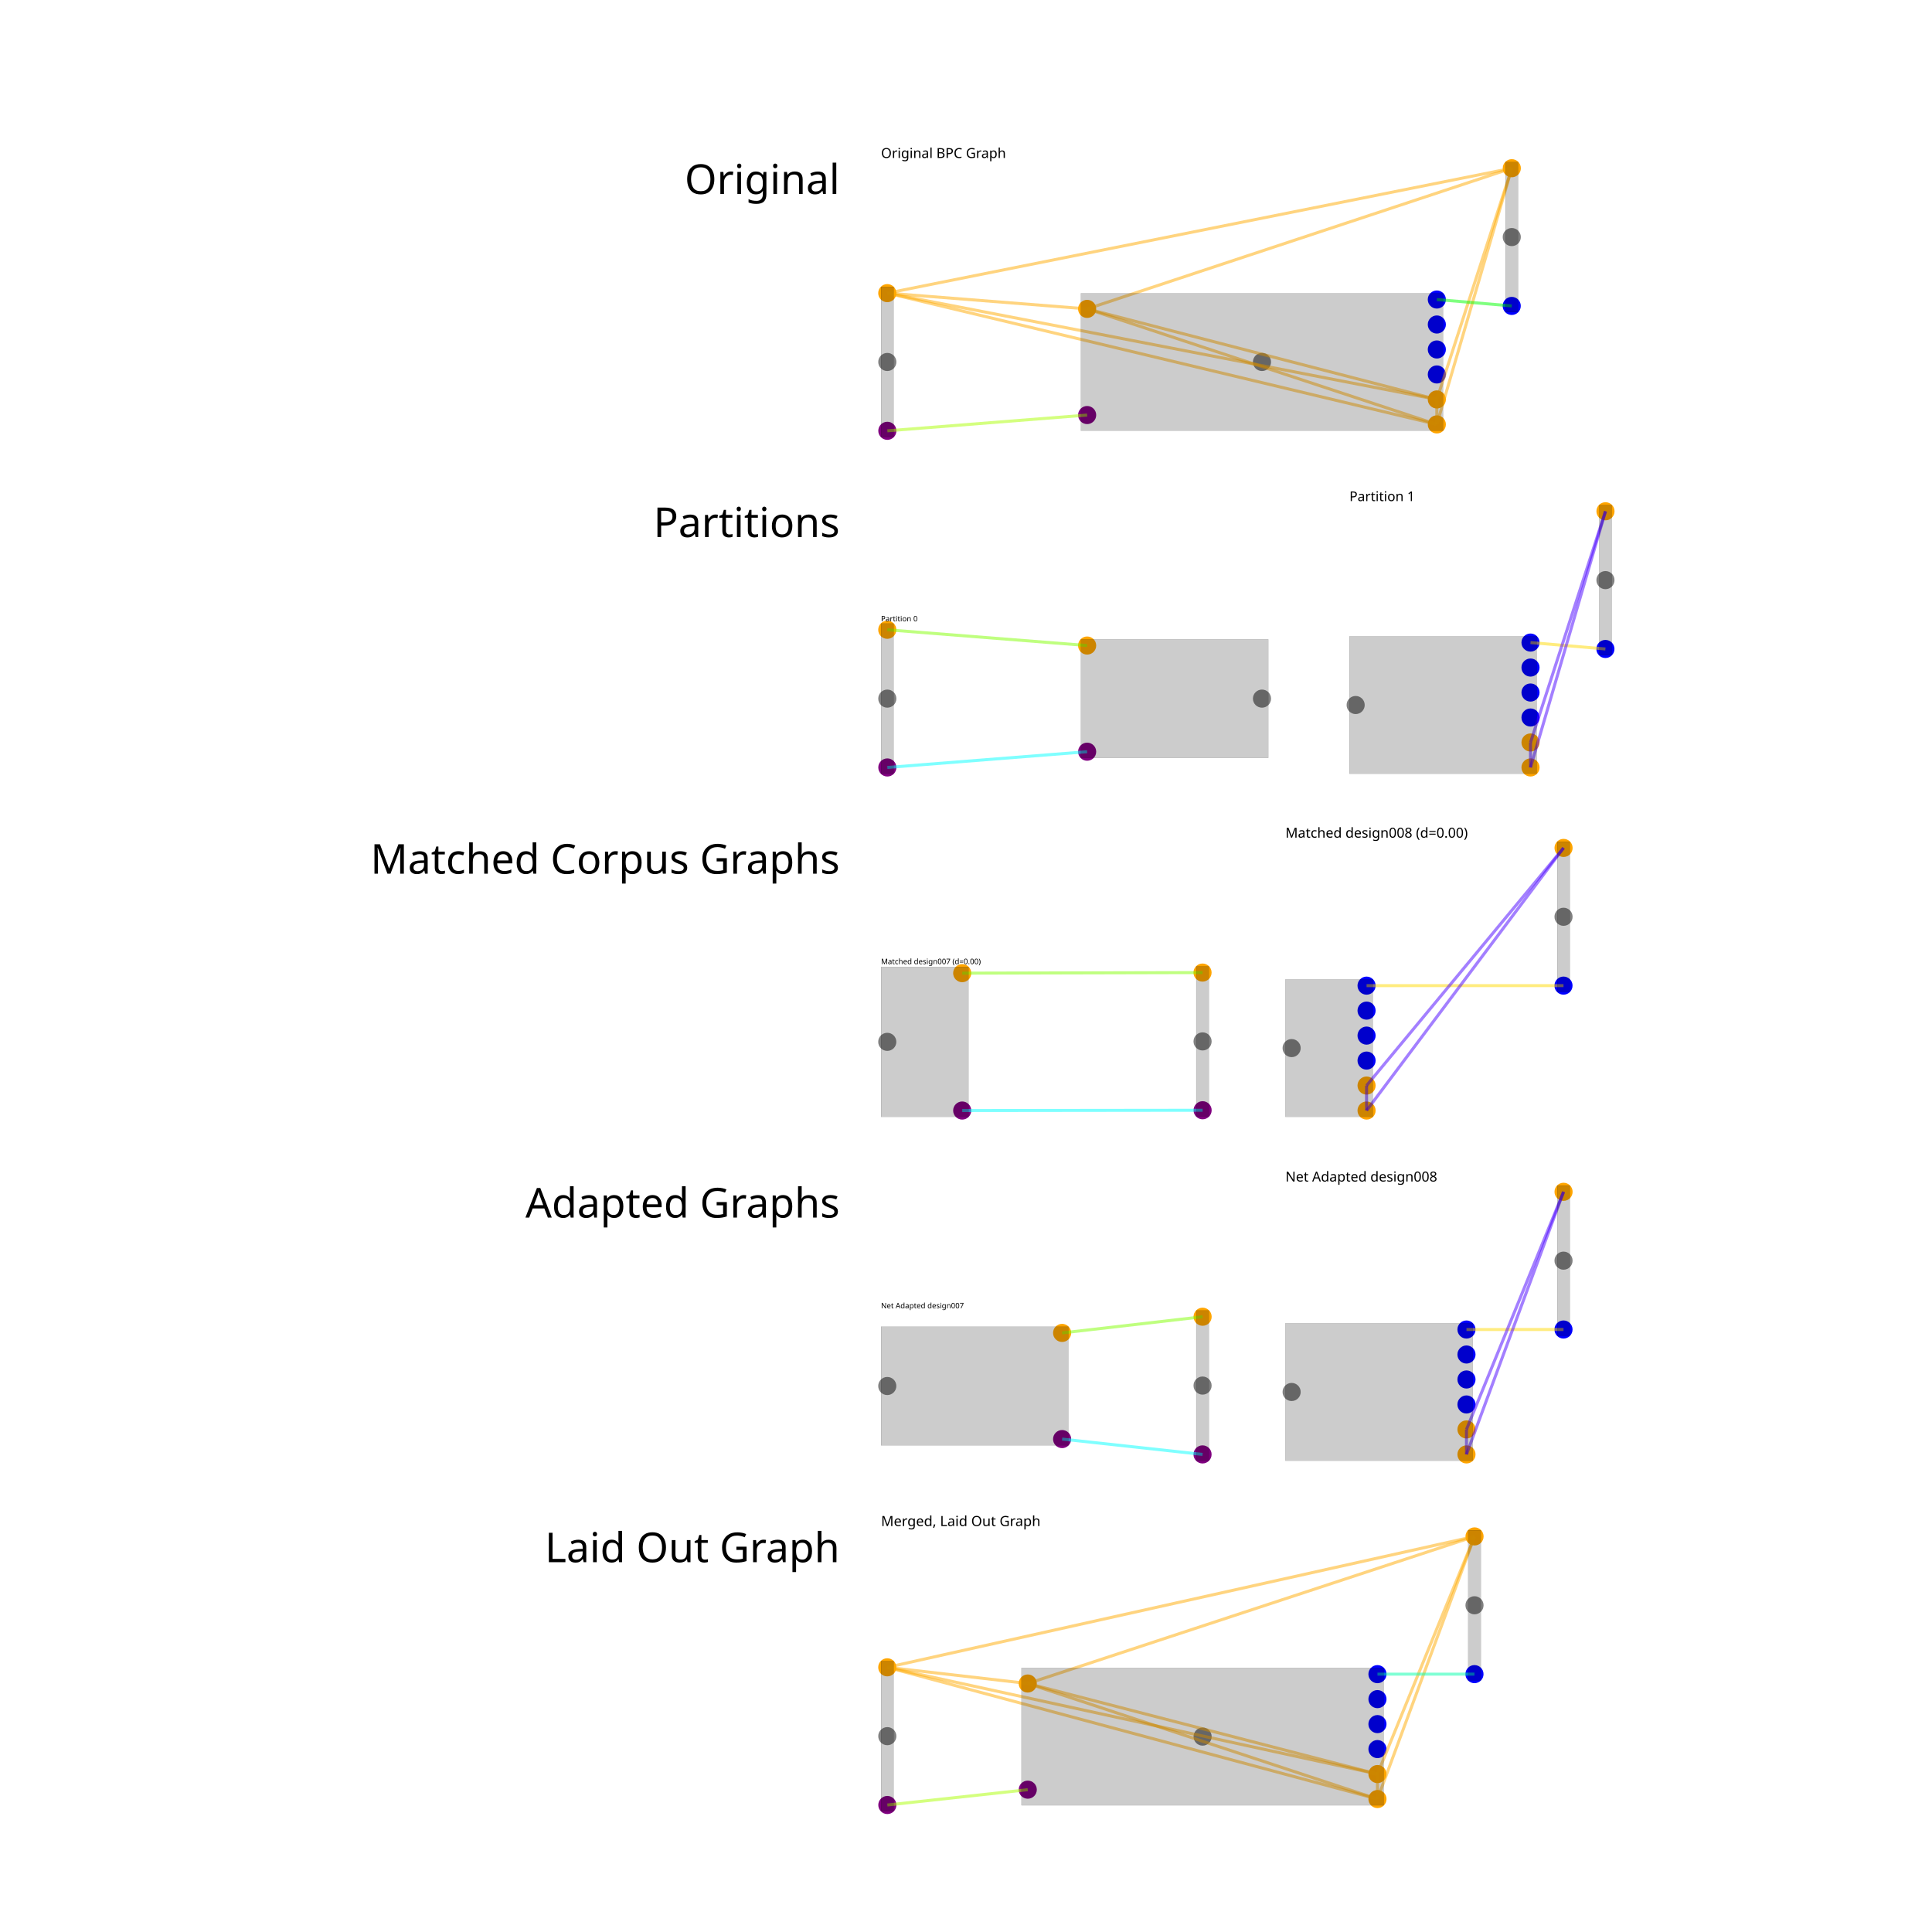
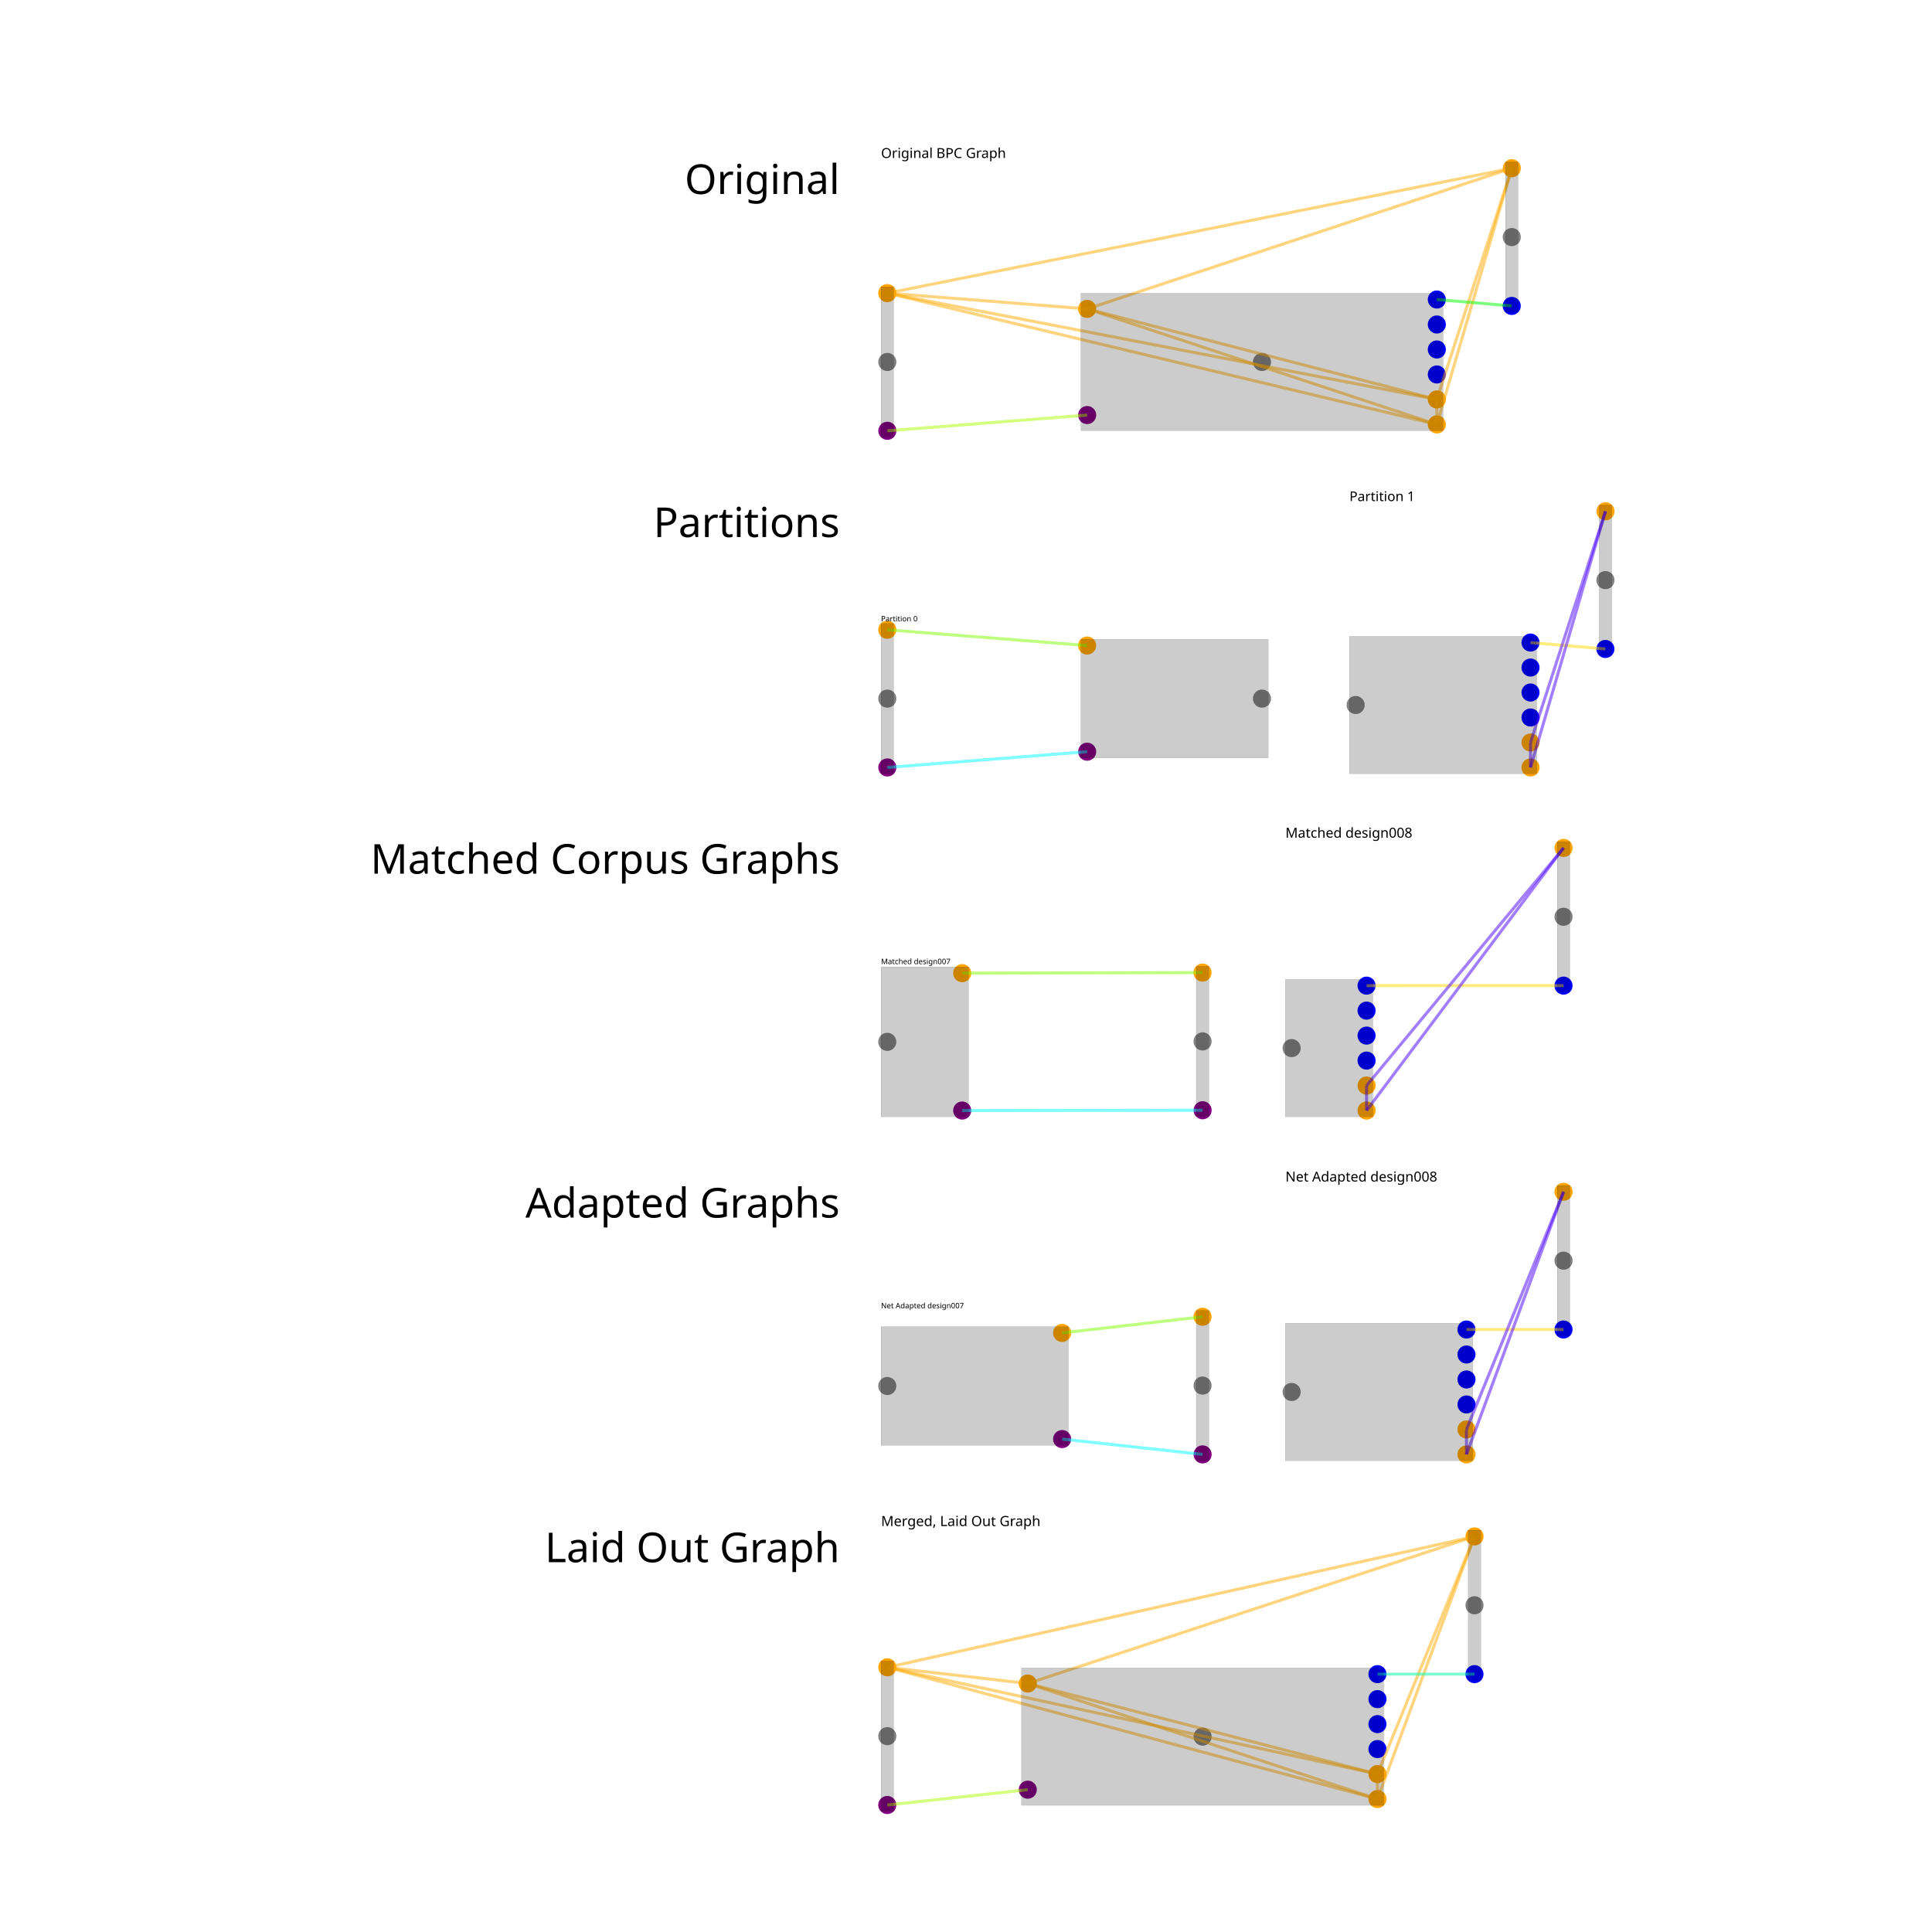
<svg xmlns="http://www.w3.org/2000/svg" width="640" height="640" viewBox="0 0 640 640">
  <rect width="100%" height="100%" fill="white" />
  <g>
    <circle data-type="point" data-label="schematic_component_0_center component_center center_schematic_component_0" data-x="0" data-y="0" cx="418.048" cy="119.907" r="3" fill="gray" />
  </g>
  <g>
    <circle data-type="point" data-label="schematic_port_0 vcc unnamedsubcircuit37_connectivity_net0" data-x="-1.4" data-y="0.425" cx="360.127" cy="102.324" r="3" fill="orange" />
  </g>
  <g>
    <circle data-type="point" data-label="schematic_port_1 gnd unnamedsubcircuit37_connectivity_net1" data-x="-1.4" data-y="-0.425" cx="360.127" cy="137.49" r="3" fill="purple" />
  </g>
  <g>
    <circle data-type="point" data-label="schematic_port_2 normal unnamedsubcircuit37_connectivity_net5" data-x="1.4" data-y="0.5" cx="475.969" cy="99.221" r="3" fill="blue" />
  </g>
  <g>
    <circle data-type="point" data-label="schematic_port_3 normal unnamedsubcircuit37_connectivity_net4" data-x="1.4" data-y="0.3" cx="475.969" cy="107.496" r="3" fill="blue" />
  </g>
  <g>
    <circle data-type="point" data-label="schematic_port_4 normal unnamedsubcircuit37_connectivity_net3" data-x="1.4" data-y="0.1" cx="475.969" cy="115.77" r="3" fill="blue" />
  </g>
  <g>
    <circle data-type="point" data-label="schematic_port_5 normal unnamedsubcircuit37_connectivity_net2" data-x="1.4" data-y="-0.1" cx="475.969" cy="124.045" r="3" fill="blue" />
  </g>
  <g>
    <circle data-type="point" data-label="schematic_port_6 vcc unnamedsubcircuit37_connectivity_net0" data-x="1.4" data-y="-0.3" cx="475.969" cy="132.319" r="3" fill="orange" />
  </g>
  <g>
    <circle data-type="point" data-label="schematic_port_7 vcc unnamedsubcircuit37_connectivity_net0" data-x="1.4" data-y="-0.5" cx="475.969" cy="140.593" r="3" fill="orange" />
  </g>
  <g>
    <circle data-type="point" data-label="schematic_component_1_center component_center center_schematic_component_1" data-x="-3" data-y="0" cx="293.932" cy="119.907" r="3" fill="gray" />
  </g>
  <g>
    <circle data-type="point" data-label="schematic_port_8 gnd unnamedsubcircuit37_connectivity_net1" data-x="-2.999727" data-y="-0.551209" cx="293.943" cy="142.712" r="3" fill="purple" />
  </g>
  <g>
    <circle data-type="point" data-label="schematic_port_9 vcc unnamedsubcircuit37_connectivity_net0" data-x="-3.000273" data-y="0.551209" cx="293.92" cy="97.103" r="3" fill="orange" />
  </g>
  <g>
    <circle data-type="point" data-label="schematic_component_2_center component_center center_schematic_component_2" data-x="2" data-y="1" cx="500.792" cy="78.535" r="3" fill="gray" />
  </g>
  <g>
    <circle data-type="point" data-label="schematic_port_10 normal unnamedsubcircuit37_connectivity_net5" data-x="1.999727" data-y="0.448709" cx="500.781" cy="101.343" r="3" fill="blue" />
  </g>
  <g>
    <circle data-type="point" data-label="schematic_port_11 vcc unnamedsubcircuit37_connectivity_net0" data-x="2.000273" data-y="1.551291" cx="500.804" cy="55.727" r="3" fill="orange" />
  </g>
  <g>
    <circle data-type="point" data-label="schematic_component_0_center component_center center_schematic_component_0" data-x="0" data-y="-2.6955145375000003" cx="418.048" cy="231.427" r="3" fill="gray" />
  </g>
  <g>
    <circle data-type="point" data-label="schematic_port_0 vcc unnamedsubcircuit37_connectivity_net0" data-x="-1.4" data-y="-2.2705145375000004" cx="360.127" cy="213.843" r="3" fill="orange" />
  </g>
  <g>
    <circle data-type="point" data-label="schematic_port_1 gnd unnamedsubcircuit37_connectivity_net1" data-x="-1.4" data-y="-3.1205145375" cx="360.127" cy="249.01" r="3" fill="purple" />
  </g>
  <g>
    <circle data-type="point" data-label="schematic_component_1_center component_center center_schematic_component_1" data-x="-3" data-y="-2.6955145375000003" cx="293.932" cy="231.427" r="3" fill="gray" />
  </g>
  <g>
    <circle data-type="point" data-label="schematic_port_8 gnd unnamedsubcircuit37_connectivity_net1" data-x="-2.999727" data-y="-3.2467235375000003" cx="293.943" cy="254.231" r="3" fill="purple" />
  </g>
  <g>
    <circle data-type="point" data-label="schematic_port_9 vcc unnamedsubcircuit37_connectivity_net0" data-x="-3.000273" data-y="-2.1443055375" cx="293.92" cy="208.622" r="3" fill="orange" />
  </g>
  <g>
    <circle data-type="point" data-label="schematic_component_0_center component_center center_schematic_component_0" data-x="0.7500683249999999" data-y="-2.7467238375000003" cx="449.08" cy="233.545" r="3" fill="gray" />
  </g>
  <g>
    <circle data-type="point" data-label="schematic_port_2 normal unnamedsubcircuit37_connectivity_net5" data-x="2.150068325" data-y="-2.2467238375000003" cx="507.001" cy="212.859" r="3" fill="blue" />
  </g>
  <g>
    <circle data-type="point" data-label="schematic_port_3 normal unnamedsubcircuit37_connectivity_net4" data-x="2.150068325" data-y="-2.4467238375000004" cx="507.001" cy="221.134" r="3" fill="blue" />
  </g>
  <g>
    <circle data-type="point" data-label="schematic_port_4 normal unnamedsubcircuit37_connectivity_net3" data-x="2.150068325" data-y="-2.6467238375000006" cx="507.001" cy="229.408" r="3" fill="blue" />
  </g>
  <g>
    <circle data-type="point" data-label="schematic_port_5 normal unnamedsubcircuit37_connectivity_net2" data-x="2.150068325" data-y="-2.8467238375000004" cx="507.001" cy="237.682" r="3" fill="blue" />
  </g>
  <g>
    <circle data-type="point" data-label="schematic_port_6 vcc unnamedsubcircuit37_connectivity_net0" data-x="2.150068325" data-y="-3.0467238375000005" cx="507.001" cy="245.957" r="3" fill="orange" />
  </g>
  <g>
    <circle data-type="point" data-label="schematic_port_7 vcc unnamedsubcircuit37_connectivity_net0" data-x="2.150068325" data-y="-3.2467238375000003" cx="507.001" cy="254.231" r="3" fill="orange" />
  </g>
  <g>
    <circle data-type="point" data-label="schematic_component_2_center component_center center_schematic_component_2" data-x="2.750068325" data-y="-1.7467238375000005" cx="531.824" cy="192.173" r="3" fill="gray" />
  </g>
  <g>
    <circle data-type="point" data-label="schematic_port_10 normal unnamedsubcircuit37_connectivity_net5" data-x="2.749795325" data-y="-2.2980148375000002" cx="531.813" cy="214.981" r="3" fill="blue" />
  </g>
  <g>
    <circle data-type="point" data-label="schematic_port_11 vcc unnamedsubcircuit37_connectivity_net0" data-x="2.750341325" data-y="-1.1954328375000005" cx="531.836" cy="169.365" r="3" fill="orange" />
  </g>
  <g>
    <circle data-type="point" data-label="schematic_component_0_center component_center center_schematic_component_0" data-x="-3.0002733499999996" data-y="-5.443701928674747" cx="293.92" cy="345.125" r="3" fill="gray" />
  </g>
  <g>
    <circle data-type="point" data-label="schematic_port_0 vcc unnamedsubcircuit250_connectivity_net1" data-x="-2.4002733499999995" data-y="-4.893701928674747" cx="318.744" cy="322.37" r="3" fill="orange" />
  </g>
  <g>
    <circle data-type="point" data-label="schematic_port_1 gnd unnamedsubcircuit250_connectivity_net0" data-x="-2.4002733499999995" data-y="-5.993701928674747" cx="318.744" cy="367.88" r="3" fill="purple" />
  </g>
  <g>
    <circle data-type="point" data-label="schematic_component_1_center component_center center_schematic_component_1" data-x="-0.47566634999999957" data-y="-5.440258928674747" cx="398.369" cy="344.982" r="3" fill="gray" />
  </g>
  <g>
    <circle data-type="point" data-label="schematic_port_2 gnd unnamedsubcircuit250_connectivity_net0" data-x="-0.47539234999999946" data-y="-5.991467928674747" cx="398.38" cy="367.787" r="3" fill="purple" />
  </g>
  <g>
    <circle data-type="point" data-label="schematic_port_3 vcc unnamedsubcircuit250_connectivity_net1" data-x="-0.47593934999999954" data-y="-4.889048928674747" cx="398.358" cy="322.178" r="3" fill="orange" />
  </g>
  <g>
    <circle data-type="point" data-label="schematic_component_0_center component_center center_schematic_component_0" data-x="0.23738714890627044" data-y="-5.493701928674747" cx="427.869" cy="347.193" r="3" fill="gray" />
  </g>
  <g>
    <circle data-type="point" data-label="schematic_port_0 normal unnamedsubcircuit285_connectivity_net0" data-x="0.8373871489062705" data-y="-4.993701928674747" cx="452.693" cy="326.507" r="3" fill="blue" />
  </g>
  <g>
    <circle data-type="point" data-label="schematic_port_1 normal unnamedsubcircuit285_connectivity_net2" data-x="0.8373871489062705" data-y="-5.193701928674747" cx="452.693" cy="334.782" r="3" fill="blue" />
  </g>
  <g>
    <circle data-type="point" data-label="schematic_port_2 normal unnamedsubcircuit285_connectivity_net3" data-x="0.8373871489062705" data-y="-5.393701928674747" cx="452.693" cy="343.056" r="3" fill="blue" />
  </g>
  <g>
    <circle data-type="point" data-label="schematic_port_3 normal unnamedsubcircuit285_connectivity_net4" data-x="0.8373871489062705" data-y="-5.593701928674747" cx="452.693" cy="351.331" r="3" fill="blue" />
  </g>
  <g>
    <circle data-type="point" data-label="schematic_port_4 vcc unnamedsubcircuit285_connectivity_net1" data-x="0.8373871489062705" data-y="-5.793701928674746" cx="452.693" cy="359.605" r="3" fill="orange" />
  </g>
  <g>
    <circle data-type="point" data-label="schematic_port_5 vcc unnamedsubcircuit285_connectivity_net1" data-x="0.8373871489062705" data-y="-5.993701928674747" cx="452.693" cy="367.88" r="3" fill="orange" />
  </g>
  <g>
    <circle data-type="point" data-label="schematic_component_1_center component_center center_schematic_component_1" data-x="2.4144711489062702" data-y="-4.442266928674747" cx="517.94" cy="303.693" r="3" fill="gray" />
  </g>
  <g>
    <circle data-type="point" data-label="schematic_port_6 normal unnamedsubcircuit285_connectivity_net0" data-x="2.4141981489062703" data-y="-4.993556928674747" cx="517.929" cy="326.501" r="3" fill="blue" />
  </g>
  <g>
    <circle data-type="point" data-label="schematic_port_7 vcc unnamedsubcircuit285_connectivity_net1" data-x="2.4147451489062703" data-y="-3.890975928674747" cx="517.951" cy="280.885" r="3" fill="orange" />
  </g>
  <g>
    <circle data-type="point" data-label="schematic_component_0_center component_center center_schematic_component_0" data-x="-3.0002733499999996" data-y="-8.19934342740369" cx="293.92" cy="459.132" r="3" fill="gray" />
  </g>
  <g>
    <circle data-type="point" data-label="schematic_port_0 vcc unnamedsubcircuit37_connectivity_net0" data-x="-1.6002733499999997" data-y="-7.77434342740369" cx="351.841" cy="441.548" r="3" fill="orange" />
  </g>
  <g>
    <circle data-type="point" data-label="schematic_port_1 gnd unnamedsubcircuit37_connectivity_net1" data-x="-1.6002733499999997" data-y="-8.62434342740369" cx="351.841" cy="476.715" r="3" fill="purple" />
  </g>
  <g>
    <circle data-type="point" data-label="schematic_component_1_center component_center center_schematic_component_1" data-x="-0.47566634999999957" data-y="-8.19590042740369" cx="398.369" cy="458.989" r="3" fill="gray" />
  </g>
  <g>
-     <circle data-type="point" data-label="schematic_port_8 gnd unnamedsubcircuit37_connectivity_net1" data-x="-0.47593934999999954" data-y="-8.74710942740369" cx="398.358" cy="481.794" r="3" fill="purple" />
-   </g>
-   <g>
-     <circle data-type="point" data-label="schematic_port_9 vcc unnamedsubcircuit37_connectivity_net0" data-x="-0.47539234999999946" data-y="-7.64469042740369" cx="398.38" cy="436.184" r="3" fill="orange" />
-   </g>
-   <g>
-     <circle data-type="point" data-label="schematic_component_0_center component_center center_schematic_component_0" data-x="0.23738714890627133" data-y="-8.247109432757798" cx="427.869" cy="461.108" r="3" fill="gray" />
-   </g>
-   <g>
-     <circle data-type="point" data-label="schematic_port_2 normal unnamedsubcircuit37_connectivity_net5" data-x="1.6373871489062717" data-y="-7.747109432757798" cx="485.79" cy="440.422" r="3" fill="blue" />
-   </g>
-   <g>
-     <circle data-type="point" data-label="schematic_port_3 normal unnamedsubcircuit37_connectivity_net4" data-x="1.6373871489062717" data-y="-7.947109432757798" cx="485.79" cy="448.696" r="3" fill="blue" />
-   </g>
-   <g>
-     <circle data-type="point" data-label="schematic_port_4 normal unnamedsubcircuit37_connectivity_net3" data-x="1.6373871489062717" data-y="-8.147109432757798" cx="485.79" cy="456.971" r="3" fill="blue" />
-   </g>
-   <g>
-     <circle data-type="point" data-label="schematic_port_5 normal unnamedsubcircuit37_connectivity_net2" data-x="1.6373871489062717" data-y="-8.347109432757797" cx="485.79" cy="465.245" r="3" fill="blue" />
-   </g>
-   <g>
-     <circle data-type="point" data-label="schematic_port_6 vcc unnamedsubcircuit37_connectivity_net0" data-x="1.6373871489062717" data-y="-8.547109432757798" cx="485.79" cy="473.519" r="3" fill="orange" />
-   </g>
-   <g>
-     <circle data-type="point" data-label="schematic_port_7 vcc unnamedsubcircuit37_connectivity_net0" data-x="1.6373871489062717" data-y="-8.747109432757798" cx="485.79" cy="481.794" r="3" fill="orange" />
-   </g>
-   <g>
-     <circle data-type="point" data-label="schematic_component_2_center component_center center_schematic_component_2" data-x="2.414471148906271" data-y="-7.195674432757798" cx="517.94" cy="417.608" r="3" fill="gray" />
-   </g>
-   <g>
-     <circle data-type="point" data-label="schematic_port_10 normal unnamedsubcircuit37_connectivity_net5" data-x="2.414198148906271" data-y="-7.746964432757798" cx="517.929" cy="440.416" r="3" fill="blue" />
-   </g>
-   <g>
-     <circle data-type="point" data-label="schematic_port_11 vcc unnamedsubcircuit37_connectivity_net0" data-x="2.4147451489062712" data-y="-6.644383432757797" cx="517.951" cy="394.8" r="3" fill="orange" />
-   </g>
-   <g>
-     <circle data-type="point" data-label="schematic_component_0_center component_center center_schematic_component_0" data-x="-0.4753926506919566" data-y="-11.006487687510113" cx="398.38" cy="575.269" r="3" fill="gray" />
-   </g>
-   <g>
-     <circle data-type="point" data-label="schematic_port_0 vcc unnamedsubcircuit37_connectivity_net0" data-x="-1.8753926506919565" data-y="-10.581487687510112" cx="340.459" cy="557.686" r="3" fill="orange" />
-   </g>
-   <g>
-     <circle data-type="point" data-label="schematic_port_1 gnd unnamedsubcircuit37_connectivity_net1" data-x="-1.8753926506919565" data-y="-11.431487687510113" cx="340.459" cy="592.852" r="3" fill="purple" />
-   </g>
-   <g>
-     <circle data-type="point" data-label="schematic_port_2 normal unnamedsubcircuit37_connectivity_net5" data-x="0.9246073493080433" data-y="-10.506487687510113" cx="456.301" cy="554.583" r="3" fill="blue" />
-   </g>
-   <g>
-     <circle data-type="point" data-label="schematic_port_3 normal unnamedsubcircuit37_connectivity_net4" data-x="0.9246073493080433" data-y="-10.706487687510112" cx="456.301" cy="562.858" r="3" fill="blue" />
-   </g>
-   <g>
-     <circle data-type="point" data-label="schematic_port_4 normal unnamedsubcircuit37_connectivity_net3" data-x="0.9246073493080433" data-y="-10.906487687510113" cx="456.301" cy="571.132" r="3" fill="blue" />
-   </g>
-   <g>
-     <circle data-type="point" data-label="schematic_port_5 normal unnamedsubcircuit37_connectivity_net2" data-x="0.9246073493080433" data-y="-11.106487687510112" cx="456.301" cy="579.406" r="3" fill="blue" />
-   </g>
-   <g>
-     <circle data-type="point" data-label="schematic_port_6 vcc unnamedsubcircuit37_connectivity_net0" data-x="0.9246073493080433" data-y="-11.306487687510113" cx="456.301" cy="587.681" r="3" fill="orange" />
-   </g>
-   <g>
-     <circle data-type="point" data-label="schematic_port_7 vcc unnamedsubcircuit37_connectivity_net0" data-x="0.9246073493080433" data-y="-11.506487687510113" cx="456.301" cy="595.955" r="3" fill="orange" />
-   </g>
-   <g>
-     <circle data-type="point" data-label="schematic_component_1_center component_center center_schematic_component_1" data-x="-2.9999996506919566" data-y="-11.003044687510112" cx="293.932" cy="575.127" r="3" fill="gray" />
-   </g>
-   <g>
-     <circle data-type="point" data-label="schematic_port_8 gnd unnamedsubcircuit37_connectivity_net1" data-x="-2.9997266506919567" data-y="-11.554253687510112" cx="293.943" cy="597.931" r="3" fill="purple" />
-   </g>
-   <g>
-     <circle data-type="point" data-label="schematic_port_9 vcc unnamedsubcircuit37_connectivity_net0" data-x="-3.0002736506919567" data-y="-10.451834687510113" cx="293.92" cy="552.322" r="3" fill="orange" />
-   </g>
-   <g>
-     <circle data-type="point" data-label="schematic_component_2_center component_center center_schematic_component_2" data-x="1.7016913493080432" data-y="-9.955052687510113" cx="488.451" cy="531.769" r="3" fill="gray" />
-   </g>
-   <g>
-     <circle data-type="point" data-label="schematic_port_10 normal unnamedsubcircuit37_connectivity_net5" data-x="1.7014183493080433" data-y="-10.506342687510113" cx="488.439" cy="554.577" r="3" fill="blue" />
-   </g>
-   <g>
-     <circle data-type="point" data-label="schematic_port_11 vcc unnamedsubcircuit37_connectivity_net0" data-x="1.7019653493080433" data-y="-9.403761687510112" cx="488.462" cy="508.961" r="3" fill="orange" />
+     <circle data-type="point" data-label="schematic_port_8 gnd unnamedsubcircuit37_connectivity_net1" data-x="-0.47539234999999946" data-y="-8.74710942740369" cx="398.38" cy="481.794" r="3" fill="purple" />
+   </g>
+   <g>
+     <circle data-type="point" data-label="schematic_port_9 vcc unnamedsubcircuit37_connectivity_net0" data-x="-0.47593934999999954" data-y="-7.64469042740369" cx="398.358" cy="436.184" r="3" fill="orange" />
+   </g>
+   <g>
+     <circle data-type="point" data-label="schematic_component_0_center component_center center_schematic_component_0" data-x="0.23738714890627044" data-y="-8.247109432757798" cx="427.869" cy="461.108" r="3" fill="gray" />
+   </g>
+   <g>
+     <circle data-type="point" data-label="schematic_port_2 normal unnamedsubcircuit37_connectivity_net5" data-x="1.63738714890627" data-y="-7.747109432757798" cx="485.79" cy="440.422" r="3" fill="blue" />
+   </g>
+   <g>
+     <circle data-type="point" data-label="schematic_port_3 normal unnamedsubcircuit37_connectivity_net4" data-x="1.63738714890627" data-y="-7.947109432757798" cx="485.79" cy="448.696" r="3" fill="blue" />
+   </g>
+   <g>
+     <circle data-type="point" data-label="schematic_port_4 normal unnamedsubcircuit37_connectivity_net3" data-x="1.63738714890627" data-y="-8.147109432757798" cx="485.79" cy="456.971" r="3" fill="blue" />
+   </g>
+   <g>
+     <circle data-type="point" data-label="schematic_port_5 normal unnamedsubcircuit37_connectivity_net2" data-x="1.63738714890627" data-y="-8.347109432757797" cx="485.79" cy="465.245" r="3" fill="blue" />
+   </g>
+   <g>
+     <circle data-type="point" data-label="schematic_port_6 vcc unnamedsubcircuit37_connectivity_net0" data-x="1.63738714890627" data-y="-8.547109432757798" cx="485.79" cy="473.519" r="3" fill="orange" />
+   </g>
+   <g>
+     <circle data-type="point" data-label="schematic_port_7 vcc unnamedsubcircuit37_connectivity_net0" data-x="1.63738714890627" data-y="-8.747109432757798" cx="485.79" cy="481.794" r="3" fill="orange" />
+   </g>
+   <g>
+     <circle data-type="point" data-label="schematic_component_2_center component_center center_schematic_component_2" data-x="2.4144711489062702" data-y="-7.195674432757798" cx="517.94" cy="417.608" r="3" fill="gray" />
+   </g>
+   <g>
+     <circle data-type="point" data-label="schematic_port_10 normal unnamedsubcircuit37_connectivity_net5" data-x="2.4141981489062703" data-y="-7.746964432757798" cx="517.929" cy="440.416" r="3" fill="blue" />
+   </g>
+   <g>
+     <circle data-type="point" data-label="schematic_port_11 vcc unnamedsubcircuit37_connectivity_net0" data-x="2.4147451489062703" data-y="-6.644383432757797" cx="517.951" cy="394.8" r="3" fill="orange" />
+   </g>
+   <g>
+     <circle data-type="point" data-label="schematic_component_0_center component_center center_schematic_component_0" data-x="-0.475392650691957" data-y="-11.006487687510113" cx="398.38" cy="575.269" r="3" fill="gray" />
+   </g>
+   <g>
+     <circle data-type="point" data-label="schematic_port_0 vcc unnamedsubcircuit37_connectivity_net0" data-x="-1.875392650691957" data-y="-10.581487687510112" cx="340.459" cy="557.686" r="3" fill="orange" />
+   </g>
+   <g>
+     <circle data-type="point" data-label="schematic_port_1 gnd unnamedsubcircuit37_connectivity_net1" data-x="-1.875392650691957" data-y="-11.431487687510113" cx="340.459" cy="592.852" r="3" fill="purple" />
+   </g>
+   <g>
+     <circle data-type="point" data-label="schematic_port_2 normal unnamedsubcircuit37_connectivity_net5" data-x="0.9246073493080429" data-y="-10.506487687510113" cx="456.301" cy="554.583" r="3" fill="blue" />
+   </g>
+   <g>
+     <circle data-type="point" data-label="schematic_port_3 normal unnamedsubcircuit37_connectivity_net4" data-x="0.9246073493080429" data-y="-10.706487687510112" cx="456.301" cy="562.858" r="3" fill="blue" />
+   </g>
+   <g>
+     <circle data-type="point" data-label="schematic_port_4 normal unnamedsubcircuit37_connectivity_net3" data-x="0.9246073493080429" data-y="-10.906487687510113" cx="456.301" cy="571.132" r="3" fill="blue" />
+   </g>
+   <g>
+     <circle data-type="point" data-label="schematic_port_5 normal unnamedsubcircuit37_connectivity_net2" data-x="0.9246073493080429" data-y="-11.106487687510112" cx="456.301" cy="579.406" r="3" fill="blue" />
+   </g>
+   <g>
+     <circle data-type="point" data-label="schematic_port_6 vcc unnamedsubcircuit37_connectivity_net0" data-x="0.9246073493080429" data-y="-11.306487687510113" cx="456.301" cy="587.681" r="3" fill="orange" />
+   </g>
+   <g>
+     <circle data-type="point" data-label="schematic_port_7 vcc unnamedsubcircuit37_connectivity_net0" data-x="0.9246073493080429" data-y="-11.506487687510113" cx="456.301" cy="595.955" r="3" fill="orange" />
+   </g>
+   <g>
+     <circle data-type="point" data-label="schematic_component_1_center component_center center_schematic_component_1" data-x="-2.999999650691957" data-y="-11.003044687510112" cx="293.932" cy="575.127" r="3" fill="gray" />
+   </g>
+   <g>
+     <circle data-type="point" data-label="schematic_port_8 gnd unnamedsubcircuit37_connectivity_net1" data-x="-3.000273650691957" data-y="-11.554253687510112" cx="293.92" cy="597.931" r="3" fill="purple" />
+   </g>
+   <g>
+     <circle data-type="point" data-label="schematic_port_9 vcc unnamedsubcircuit37_connectivity_net0" data-x="-2.999726650691957" data-y="-10.451834687510113" cx="293.943" cy="552.322" r="3" fill="orange" />
+   </g>
+   <g>
+     <circle data-type="point" data-label="schematic_component_2_center component_center center_schematic_component_2" data-x="1.7016913493080428" data-y="-9.955052687510113" cx="488.451" cy="531.769" r="3" fill="gray" />
+   </g>
+   <g>
+     <circle data-type="point" data-label="schematic_port_10 normal unnamedsubcircuit37_connectivity_net5" data-x="1.7014183493080428" data-y="-10.506342687510113" cx="488.439" cy="554.577" r="3" fill="blue" />
+   </g>
+   <g>
+     <circle data-type="point" data-label="schematic_port_11 vcc unnamedsubcircuit37_connectivity_net0" data-x="1.7019653493080429" data-y="-9.403761687510112" cx="488.462" cy="508.961" r="3" fill="orange" />
  </g>
  <g>
    <polyline data-points="-1.4,0.425 1.4,-0.3" data-type="line" data-label="" points="360.127,102.324 475.969,132.319" fill="none" stroke="hsl(40, 100%, 50%, 0.5)" stroke-width="1" />
  </g>
  <g>
    <polyline data-points="-1.4,0.425 1.4,-0.5" data-type="line" data-label="" points="360.127,102.324 475.969,140.593" fill="none" stroke="hsl(40, 100%, 50%, 0.5)" stroke-width="1" />
  </g>
  <g>
    <polyline data-points="-1.4,0.425 -3.000273,0.551209" data-type="line" data-label="" points="360.127,102.324 293.92,97.103" fill="none" stroke="hsl(40, 100%, 50%, 0.5)" stroke-width="1" />
  </g>
  <g>
    <polyline data-points="-1.4,0.425 2.000273,1.551291" data-type="line" data-label="" points="360.127,102.324 500.804,55.727" fill="none" stroke="hsl(40, 100%, 50%, 0.5)" stroke-width="1" />
  </g>
  <g>
    <polyline data-points="1.4,-0.3 1.4,-0.5" data-type="line" data-label="" points="475.969,132.319 475.969,140.593" fill="none" stroke="hsl(40, 100%, 50%, 0.5)" stroke-width="1" />
  </g>
  <g>
    <polyline data-points="1.4,-0.3 -3.000273,0.551209" data-type="line" data-label="" points="475.969,132.319 293.92,97.103" fill="none" stroke="hsl(40, 100%, 50%, 0.5)" stroke-width="1" />
  </g>
  <g>
    <polyline data-points="1.4,-0.3 2.000273,1.551291" data-type="line" data-label="" points="475.969,132.319 500.804,55.727" fill="none" stroke="hsl(40, 100%, 50%, 0.5)" stroke-width="1" />
  </g>
  <g>
    <polyline data-points="1.4,-0.5 -3.000273,0.551209" data-type="line" data-label="" points="475.969,140.593 293.92,97.103" fill="none" stroke="hsl(40, 100%, 50%, 0.5)" stroke-width="1" />
  </g>
  <g>
    <polyline data-points="1.4,-0.5 2.000273,1.551291" data-type="line" data-label="" points="475.969,140.593 500.804,55.727" fill="none" stroke="hsl(40, 100%, 50%, 0.5)" stroke-width="1" />
  </g>
  <g>
    <polyline data-points="-3.000273,0.551209 2.000273,1.551291" data-type="line" data-label="" points="293.92,97.103 500.804,55.727" fill="none" stroke="hsl(40, 100%, 50%, 0.5)" stroke-width="1" />
  </g>
  <g>
    <polyline data-points="-1.4,-0.425 -2.999727,-0.551209" data-type="line" data-label="" points="360.127,137.49 293.943,142.712" fill="none" stroke="hsl(80, 100%, 50%, 0.5)" stroke-width="1" />
  </g>
  <g>
    <polyline data-points="1.4,0.5 1.999727,0.448709" data-type="line" data-label="" points="475.969,99.221 500.781,101.343" fill="none" stroke="hsl(120, 100%, 50%, 0.5)" stroke-width="1" />
  </g>
  <g>
    <polyline data-points="-1.4,-2.2705145375000004 -3.000273,-2.1443055375" data-type="line" data-label="" points="360.127,213.843 293.92,208.622" fill="none" stroke="hsl(90, 100%, 50%, 0.5)" stroke-width="1" />
  </g>
  <g>
    <polyline data-points="-1.4,-3.1205145375 -2.999727,-3.2467235375000003" data-type="line" data-label="" points="360.127,249.01 293.943,254.231" fill="none" stroke="hsl(180, 100%, 50%, 0.5)" stroke-width="1" />
  </g>
  <g>
    <polyline data-points="2.150068325,-2.2467238375000003 2.749795325,-2.2980148375000002" data-type="line" data-label="" points="507.001,212.859 531.813,214.981" fill="none" stroke="hsl(51.429, 100%, 50%, 0.5)" stroke-width="1" />
  </g>
  <g>
    <polyline data-points="2.150068325,-3.0467238375000005 2.150068325,-3.2467238375000003" data-type="line" data-label="" points="507.001,245.957 507.001,254.231" fill="none" stroke="hsl(257.143, 100%, 50%, 0.5)" stroke-width="1" />
  </g>
  <g>
    <polyline data-points="2.150068325,-3.0467238375000005 2.750341325,-1.1954328375000005" data-type="line" data-label="" points="507.001,245.957 531.836,169.365" fill="none" stroke="hsl(257.143, 100%, 50%, 0.5)" stroke-width="1" />
  </g>
  <g>
    <polyline data-points="2.150068325,-3.2467238375000003 2.750341325,-1.1954328375000005" data-type="line" data-label="" points="507.001,254.231 531.836,169.365" fill="none" stroke="hsl(257.143, 100%, 50%, 0.5)" stroke-width="1" />
  </g>
  <g>
    <polyline data-points="-2.4002733499999995,-4.893701928674747 -0.47593934999999954,-4.889048928674747" data-type="line" data-label="" points="318.744,322.37 398.358,322.178" fill="none" stroke="hsl(90, 100%, 50%, 0.5)" stroke-width="1" />
  </g>
  <g>
    <polyline data-points="-2.4002733499999995,-5.993701928674747 -0.47539234999999946,-5.991467928674747" data-type="line" data-label="" points="318.744,367.88 398.38,367.787" fill="none" stroke="hsl(180, 100%, 50%, 0.5)" stroke-width="1" />
  </g>
  <g>
    <polyline data-points="0.8373871489062705,-4.993701928674747 2.4141981489062703,-4.993556928674747" data-type="line" data-label="" points="452.693,326.507 517.929,326.501" fill="none" stroke="hsl(51.429, 100%, 50%, 0.5)" stroke-width="1" />
  </g>
  <g>
    <polyline data-points="0.8373871489062705,-5.793701928674746 0.8373871489062705,-5.993701928674747" data-type="line" data-label="" points="452.693,359.605 452.693,367.88" fill="none" stroke="hsl(257.143, 100%, 50%, 0.5)" stroke-width="1" />
  </g>
  <g>
    <polyline data-points="0.8373871489062705,-5.793701928674746 2.4147451489062703,-3.890975928674747" data-type="line" data-label="" points="452.693,359.605 517.951,280.885" fill="none" stroke="hsl(257.143, 100%, 50%, 0.5)" stroke-width="1" />
  </g>
  <g>
    <polyline data-points="0.8373871489062705,-5.993701928674747 2.4147451489062703,-3.890975928674747" data-type="line" data-label="" points="452.693,367.88 517.951,280.885" fill="none" stroke="hsl(257.143, 100%, 50%, 0.5)" stroke-width="1" />
  </g>
  <g>
-     <polyline data-points="-1.6002733499999997,-7.77434342740369 -0.47539234999999946,-7.64469042740369" data-type="line" data-label="" points="351.841,441.548 398.38,436.184" fill="none" stroke="hsl(90, 100%, 50%, 0.5)" stroke-width="1" />
-   </g>
-   <g>
-     <polyline data-points="-1.6002733499999997,-8.62434342740369 -0.47593934999999954,-8.74710942740369" data-type="line" data-label="" points="351.841,476.715 398.358,481.794" fill="none" stroke="hsl(180, 100%, 50%, 0.5)" stroke-width="1" />
-   </g>
-   <g>
-     <polyline data-points="1.6373871489062717,-7.747109432757798 2.414198148906271,-7.746964432757798" data-type="line" data-label="" points="485.79,440.422 517.929,440.416" fill="none" stroke="hsl(51.429, 100%, 50%, 0.5)" stroke-width="1" />
-   </g>
-   <g>
-     <polyline data-points="1.6373871489062717,-8.547109432757798 1.6373871489062717,-8.747109432757798" data-type="line" data-label="" points="485.79,473.519 485.79,481.794" fill="none" stroke="hsl(257.143, 100%, 50%, 0.5)" stroke-width="1" />
-   </g>
-   <g>
-     <polyline data-points="1.6373871489062717,-8.547109432757798 2.4147451489062712,-6.644383432757797" data-type="line" data-label="" points="485.79,473.519 517.951,394.8" fill="none" stroke="hsl(257.143, 100%, 50%, 0.5)" stroke-width="1" />
-   </g>
-   <g>
-     <polyline data-points="1.6373871489062717,-8.747109432757798 2.4147451489062712,-6.644383432757797" data-type="line" data-label="" points="485.79,481.794 517.951,394.8" fill="none" stroke="hsl(257.143, 100%, 50%, 0.5)" stroke-width="1" />
-   </g>
-   <g>
-     <polyline data-points="-1.8753926506919565,-10.581487687510112 -3.0002736506919567,-10.451834687510113" data-type="line" data-label="" points="340.459,557.686 293.92,552.322" fill="none" stroke="hsl(40, 100%, 50%, 0.5)" stroke-width="1" />
-   </g>
-   <g>
-     <polyline data-points="-1.8753926506919565,-10.581487687510112 0.9246073493080433,-11.306487687510113" data-type="line" data-label="" points="340.459,557.686 456.301,587.681" fill="none" stroke="hsl(40, 100%, 50%, 0.5)" stroke-width="1" />
-   </g>
-   <g>
-     <polyline data-points="-1.8753926506919565,-10.581487687510112 0.9246073493080433,-11.506487687510113" data-type="line" data-label="" points="340.459,557.686 456.301,595.955" fill="none" stroke="hsl(40, 100%, 50%, 0.5)" stroke-width="1" />
-   </g>
-   <g>
-     <polyline data-points="-1.8753926506919565,-10.581487687510112 1.7019653493080433,-9.403761687510112" data-type="line" data-label="" points="340.459,557.686 488.462,508.961" fill="none" stroke="hsl(40, 100%, 50%, 0.5)" stroke-width="1" />
-   </g>
-   <g>
-     <polyline data-points="-3.0002736506919567,-10.451834687510113 0.9246073493080433,-11.306487687510113" data-type="line" data-label="" points="293.92,552.322 456.301,587.681" fill="none" stroke="hsl(40, 100%, 50%, 0.5)" stroke-width="1" />
-   </g>
-   <g>
-     <polyline data-points="-3.0002736506919567,-10.451834687510113 0.9246073493080433,-11.506487687510113" data-type="line" data-label="" points="293.92,552.322 456.301,595.955" fill="none" stroke="hsl(40, 100%, 50%, 0.5)" stroke-width="1" />
-   </g>
-   <g>
-     <polyline data-points="-3.0002736506919567,-10.451834687510113 1.7019653493080433,-9.403761687510112" data-type="line" data-label="" points="293.92,552.322 488.462,508.961" fill="none" stroke="hsl(40, 100%, 50%, 0.5)" stroke-width="1" />
-   </g>
-   <g>
-     <polyline data-points="0.9246073493080433,-11.306487687510113 0.9246073493080433,-11.506487687510113" data-type="line" data-label="" points="456.301,587.681 456.301,595.955" fill="none" stroke="hsl(40, 100%, 50%, 0.5)" stroke-width="1" />
-   </g>
-   <g>
-     <polyline data-points="0.9246073493080433,-11.306487687510113 1.7019653493080433,-9.403761687510112" data-type="line" data-label="" points="456.301,587.681 488.462,508.961" fill="none" stroke="hsl(40, 100%, 50%, 0.5)" stroke-width="1" />
-   </g>
-   <g>
-     <polyline data-points="0.9246073493080433,-11.506487687510113 1.7019653493080433,-9.403761687510112" data-type="line" data-label="" points="456.301,595.955 488.462,508.961" fill="none" stroke="hsl(40, 100%, 50%, 0.5)" stroke-width="1" />
-   </g>
-   <g>
-     <polyline data-points="-1.8753926506919565,-11.431487687510113 -2.9997266506919567,-11.554253687510112" data-type="line" data-label="" points="340.459,592.852 293.943,597.931" fill="none" stroke="hsl(80, 100%, 50%, 0.5)" stroke-width="1" />
-   </g>
-   <g>
-     <polyline data-points="0.9246073493080433,-10.506487687510113 1.7014183493080433,-10.506342687510113" data-type="line" data-label="" points="456.301,554.583 488.439,554.577" fill="none" stroke="hsl(160, 100%, 50%, 0.5)" stroke-width="1" />
+     <polyline data-points="-1.6002733499999997,-7.77434342740369 -0.47593934999999954,-7.64469042740369" data-type="line" data-label="" points="351.841,441.548 398.358,436.184" fill="none" stroke="hsl(90, 100%, 50%, 0.5)" stroke-width="1" />
+   </g>
+   <g>
+     <polyline data-points="-1.6002733499999997,-8.62434342740369 -0.47539234999999946,-8.74710942740369" data-type="line" data-label="" points="351.841,476.715 398.38,481.794" fill="none" stroke="hsl(180, 100%, 50%, 0.5)" stroke-width="1" />
+   </g>
+   <g>
+     <polyline data-points="1.63738714890627,-7.747109432757798 2.4141981489062703,-7.746964432757798" data-type="line" data-label="" points="485.79,440.422 517.929,440.416" fill="none" stroke="hsl(51.429, 100%, 50%, 0.5)" stroke-width="1" />
+   </g>
+   <g>
+     <polyline data-points="1.63738714890627,-8.547109432757798 1.63738714890627,-8.747109432757798" data-type="line" data-label="" points="485.79,473.519 485.79,481.794" fill="none" stroke="hsl(257.143, 100%, 50%, 0.5)" stroke-width="1" />
+   </g>
+   <g>
+     <polyline data-points="1.63738714890627,-8.547109432757798 2.4147451489062703,-6.644383432757797" data-type="line" data-label="" points="485.79,473.519 517.951,394.8" fill="none" stroke="hsl(257.143, 100%, 50%, 0.5)" stroke-width="1" />
+   </g>
+   <g>
+     <polyline data-points="1.63738714890627,-8.747109432757798 2.4147451489062703,-6.644383432757797" data-type="line" data-label="" points="485.79,481.794 517.951,394.8" fill="none" stroke="hsl(257.143, 100%, 50%, 0.5)" stroke-width="1" />
+   </g>
+   <g>
+     <polyline data-points="-1.875392650691957,-10.581487687510112 -2.999726650691957,-10.451834687510113" data-type="line" data-label="" points="340.459,557.686 293.943,552.322" fill="none" stroke="hsl(40, 100%, 50%, 0.5)" stroke-width="1" />
+   </g>
+   <g>
+     <polyline data-points="-1.875392650691957,-10.581487687510112 0.9246073493080429,-11.306487687510113" data-type="line" data-label="" points="340.459,557.686 456.301,587.681" fill="none" stroke="hsl(40, 100%, 50%, 0.5)" stroke-width="1" />
+   </g>
+   <g>
+     <polyline data-points="-1.875392650691957,-10.581487687510112 0.9246073493080429,-11.506487687510113" data-type="line" data-label="" points="340.459,557.686 456.301,595.955" fill="none" stroke="hsl(40, 100%, 50%, 0.5)" stroke-width="1" />
+   </g>
+   <g>
+     <polyline data-points="-1.875392650691957,-10.581487687510112 1.7019653493080429,-9.403761687510112" data-type="line" data-label="" points="340.459,557.686 488.462,508.961" fill="none" stroke="hsl(40, 100%, 50%, 0.5)" stroke-width="1" />
+   </g>
+   <g>
+     <polyline data-points="-2.999726650691957,-10.451834687510113 0.9246073493080429,-11.306487687510113" data-type="line" data-label="" points="293.943,552.322 456.301,587.681" fill="none" stroke="hsl(40, 100%, 50%, 0.5)" stroke-width="1" />
+   </g>
+   <g>
+     <polyline data-points="-2.999726650691957,-10.451834687510113 0.9246073493080429,-11.506487687510113" data-type="line" data-label="" points="293.943,552.322 456.301,595.955" fill="none" stroke="hsl(40, 100%, 50%, 0.5)" stroke-width="1" />
+   </g>
+   <g>
+     <polyline data-points="-2.999726650691957,-10.451834687510113 1.7019653493080429,-9.403761687510112" data-type="line" data-label="" points="293.943,552.322 488.462,508.961" fill="none" stroke="hsl(40, 100%, 50%, 0.5)" stroke-width="1" />
+   </g>
+   <g>
+     <polyline data-points="0.9246073493080429,-11.306487687510113 0.9246073493080429,-11.506487687510113" data-type="line" data-label="" points="456.301,587.681 456.301,595.955" fill="none" stroke="hsl(40, 100%, 50%, 0.5)" stroke-width="1" />
+   </g>
+   <g>
+     <polyline data-points="0.9246073493080429,-11.306487687510113 1.7019653493080429,-9.403761687510112" data-type="line" data-label="" points="456.301,587.681 488.462,508.961" fill="none" stroke="hsl(40, 100%, 50%, 0.5)" stroke-width="1" />
+   </g>
+   <g>
+     <polyline data-points="0.9246073493080429,-11.506487687510113 1.7019653493080429,-9.403761687510112" data-type="line" data-label="" points="456.301,595.955 488.462,508.961" fill="none" stroke="hsl(40, 100%, 50%, 0.5)" stroke-width="1" />
+   </g>
+   <g>
+     <polyline data-points="-1.875392650691957,-11.431487687510113 -3.000273650691957,-11.554253687510112" data-type="line" data-label="" points="340.459,592.852 293.92,597.931" fill="none" stroke="hsl(80, 100%, 50%, 0.5)" stroke-width="1" />
+   </g>
+   <g>
+     <polyline data-points="0.9246073493080429,-10.506487687510113 1.7014183493080428,-10.506342687510113" data-type="line" data-label="" points="456.301,554.583 488.439,554.577" fill="none" stroke="hsl(160, 100%, 50%, 0.5)" stroke-width="1" />
  </g>
  <g>
    <rect data-type="rect" data-label="schematic_component_0" data-x="0" data-y="0" x="358.059" y="97.153" width="119.979" height="45.509" fill="rgba(0, 0, 0, 0.2)" stroke="black" stroke-width="0.024" />
  </g>
  <g>
    <rect data-type="rect" data-label="schematic_component_1" data-x="-3" data-y="0" x="291.852" y="95.034" width="4.16" height="49.747" fill="rgba(0, 0, 0, 0.2)" stroke="black" stroke-width="0.024" />
  </g>
  <g>
    <rect data-type="rect" data-label="schematic_component_2" data-x="2" data-y="1" x="498.712" y="53.659" width="4.16" height="49.753" fill="rgba(0, 0, 0, 0.2)" stroke="black" stroke-width="0.024" />
  </g>
  <g>
    <rect data-type="rect" data-label="schematic_component_0" data-x="-0.7" data-y="-2.6955145375000003" x="358.059" y="211.775" width="62.058" height="39.304" fill="rgba(0, 0, 0, 0.2)" stroke="black" stroke-width="0.024" />
  </g>
  <g>
    <rect data-type="rect" data-label="schematic_component_1" data-x="-3" data-y="-2.6955145375000003" x="291.852" y="206.553" width="4.16" height="49.747" fill="rgba(0, 0, 0, 0.2)" stroke="black" stroke-width="0.024" />
  </g>
  <g>
    <rect data-type="rect" data-label="schematic_component_0" data-x="1.4500683249999997" data-y="-2.7467238375000003" x="447.011" y="210.79" width="62.058" height="45.509" fill="rgba(0, 0, 0, 0.2)" stroke="black" stroke-width="0.024" />
  </g>
  <g>
    <rect data-type="rect" data-label="schematic_component_2" data-x="2.750068325" data-y="-1.7467238375000005" x="529.744" y="167.296" width="4.16" height="49.753" fill="rgba(0, 0, 0, 0.2)" stroke="black" stroke-width="0.024" />
  </g>
  <g>
    <rect data-type="rect" data-label="schematic_component_0" data-x="-2.70027335" data-y="-5.443701928674747" x="291.852" y="320.302" width="28.96" height="49.647" fill="rgba(0, 0, 0, 0.2)" stroke="black" stroke-width="0.024" />
  </g>
  <g>
    <rect data-type="rect" data-label="schematic_component_1" data-x="-0.47566600069195664" data-y="-5.440258634028854" x="396.289" y="320.109" width="4.16" height="49.747" fill="rgba(0, 0, 0, 0.2)" stroke="black" stroke-width="0.024" />
  </g>
  <g>
    <rect data-type="rect" data-label="schematic_component_0" data-x="0.5373871489062703" data-y="-5.493701928674747" x="425.801" y="324.439" width="28.96" height="45.509" fill="rgba(0, 0, 0, 0.2)" stroke="black" stroke-width="0.024" />
  </g>
  <g>
    <rect data-type="rect" data-label="schematic_component_1" data-x="2.4144715963840504" data-y="-4.442266625408306" x="515.86" y="278.817" width="4.16" height="49.753" fill="rgba(0, 0, 0, 0.2)" stroke="black" stroke-width="0.024" />
  </g>
  <g>
    <rect data-type="rect" data-label="schematic_component_0" data-x="-2.3002733499999994" data-y="-8.19934342740369" x="291.852" y="439.48" width="62.058" height="39.304" fill="rgba(0, 0, 0, 0.2)" stroke="black" stroke-width="0.024" />
  </g>
  <g>
-     <rect data-type="rect" data-label="schematic_component_1" data-x="-0.4756660006919562" data-y="-8.195900132757798" x="396.289" y="434.116" width="4.16" height="49.747" fill="rgba(0, 0, 0, 0.2)" stroke="black" stroke-width="0.024" />
-   </g>
-   <g>
-     <rect data-type="rect" data-label="schematic_component_0" data-x="0.9373871489062715" data-y="-8.247109432757798" x="425.801" y="438.353" width="62.058" height="45.509" fill="rgba(0, 0, 0, 0.2)" stroke="black" stroke-width="0.024" />
-   </g>
-   <g>
-     <rect data-type="rect" data-label="schematic_component_2" data-x="2.4144715963840513" data-y="-7.195674129491357" x="515.86" y="392.731" width="4.16" height="49.753" fill="rgba(0, 0, 0, 0.2)" stroke="black" stroke-width="0.024" />
-   </g>
-   <g>
-     <rect data-type="rect" data-label="schematic_component_0" data-x="-0.4753926506919566" data-y="-11.006487687510113" x="338.391" y="552.514" width="119.979" height="45.509" fill="rgba(0, 0, 0, 0.2)" stroke="black" stroke-width="0.024" />
+     <rect data-type="rect" data-label="schematic_component_1" data-x="-0.47566600069195664" data-y="-8.195900132757798" x="396.289" y="434.116" width="4.16" height="49.747" fill="rgba(0, 0, 0, 0.2)" stroke="black" stroke-width="0.024" />
+   </g>
+   <g>
+     <rect data-type="rect" data-label="schematic_component_0" data-x="0.9373871489062706" data-y="-8.247109432757798" x="425.801" y="438.353" width="62.058" height="45.509" fill="rgba(0, 0, 0, 0.2)" stroke="black" stroke-width="0.024" />
+   </g>
+   <g>
+     <rect data-type="rect" data-label="schematic_component_2" data-x="2.4144715963840504" data-y="-7.195674129491357" x="515.86" y="392.731" width="4.16" height="49.753" fill="rgba(0, 0, 0, 0.2)" stroke="black" stroke-width="0.024" />
+   </g>
+   <g>
+     <rect data-type="rect" data-label="schematic_component_0" data-x="-0.475392650691957" data-y="-11.006487687510113" x="338.391" y="552.514" width="119.979" height="45.509" fill="rgba(0, 0, 0, 0.2)" stroke="black" stroke-width="0.024" />
  </g>
  <g>
    <rect data-type="rect" data-label="schematic_component_1" data-x="-3" data-y="-11.00304439286422" x="291.852" y="550.253" width="4.16" height="49.747" fill="rgba(0, 0, 0, 0.2)" stroke="black" stroke-width="0.024" />
  </g>
  <g>
-     <rect data-type="rect" data-label="schematic_component_2" data-x="1.7016917967858234" data-y="-9.955052384243672" x="486.371" y="506.892" width="4.16" height="49.753" fill="rgba(0, 0, 0, 0.2)" stroke="black" stroke-width="0.024" />
+     <rect data-type="rect" data-label="schematic_component_2" data-x="1.701691796785823" data-y="-9.955052384243672" x="486.371" y="506.892" width="4.16" height="49.753" fill="rgba(0, 0, 0, 0.2)" stroke="black" stroke-width="0.024" />
  </g>
  <text data-type="text" data-label="Original BPC Graph" data-x="-3.0502733499999994" data-y="1.6012907000000003" x="291.852" y="53.659" fill="black" font-size="4.556" font-family="sans-serif" text-anchor="start" dominant-baseline="text-after-edge">Original BPC Graph</text>
  <text data-type="text" data-label="Partition 0" data-x="-3.0502733499999994" data-y="-2.0943052375" x="291.852" y="206.553" fill="black" font-size="2.487" font-family="sans-serif" text-anchor="start" dominant-baseline="text-after-edge">Partition 0</text>
  <text data-type="text" data-label="Partition 1" data-x="0.7000683249999998" data-y="-1.1454331375000002" x="447.011" y="167.296" fill="black" font-size="4.45" font-family="sans-serif" text-anchor="start" dominant-baseline="text-after-edge">Partition 1</text>
-   <text data-type="text" data-label="Matched design007 (d=0.00)" data-x="-3.0502733499999994" data-y="-4.839049334028854" x="291.852" y="320.109" fill="black" font-size="2.492" font-family="sans-serif" text-anchor="start" dominant-baseline="text-after-edge">Matched design007 (d=0.00)</text>
-   <text data-type="text" data-label="Matched design008 (d=0.00)" data-x="0.18738714890627062" data-y="-3.8409759254083053" x="425.801" y="278.817" fill="black" font-size="4.557" font-family="sans-serif" text-anchor="start" dominant-baseline="text-after-edge">Matched design008 (d=0.00)</text>
+   <text data-type="text" data-label="Matched design007" data-x="-3.0502733499999994" data-y="-4.839049334028854" x="291.852" y="320.109" fill="black" font-size="2.492" font-family="sans-serif" text-anchor="start" dominant-baseline="text-after-edge">Matched design007</text>
+   <text data-type="text" data-label="Matched design008" data-x="0.18738714890627062" data-y="-3.8409759254083053" x="425.801" y="278.817" fill="black" font-size="4.557" font-family="sans-serif" text-anchor="start" dominant-baseline="text-after-edge">Matched design008</text>
  <text data-type="text" data-label="Net Adapted design007" data-x="-3.0502733499999994" data-y="-7.594690832757797" x="291.852" y="434.116" fill="black" font-size="2.487" font-family="sans-serif" text-anchor="start" dominant-baseline="text-after-edge">Net Adapted design007</text>
-   <text data-type="text" data-label="Net Adapted design008" data-x="0.1873871489062715" data-y="-6.594383429491356" x="425.801" y="392.731" fill="black" font-size="4.557" font-family="sans-serif" text-anchor="start" dominant-baseline="text-after-edge">Net Adapted design008</text>
+   <text data-type="text" data-label="Net Adapted design008" data-x="0.18738714890627062" data-y="-6.594383429491356" x="425.801" y="392.731" fill="black" font-size="4.557" font-family="sans-serif" text-anchor="start" dominant-baseline="text-after-edge">Net Adapted design008</text>
  <text data-type="text" data-label="Merged, Laid Out Graph" data-x="-3.0502733499999994" data-y="-9.353761684243672" x="291.852" y="506.892" fill="black" font-size="4.655" font-family="sans-serif" text-anchor="start" dominant-baseline="text-after-edge">Merged, Laid Out Graph</text>
  <text data-type="text" data-label="Original" data-x="-3.380411959821605" data-y="1.6012907000000003" x="278.193" y="53.659" fill="black" font-size="13.659" font-family="sans-serif" text-anchor="end" dominant-baseline="text-before-edge">Original</text>
  <text data-type="text" data-label="Partitions" data-x="-3.380411959821605" data-y="-1.1454331375000002" x="278.193" y="167.296" fill="black" font-size="13.659" font-family="sans-serif" text-anchor="end" dominant-baseline="text-before-edge">Partitions</text>
  <text data-type="text" data-label="Matched Corpus Graphs" data-x="-3.3804119598216054" data-y="-3.8409759254083053" x="278.193" y="278.817" fill="black" font-size="13.659" font-family="sans-serif" text-anchor="end" dominant-baseline="text-before-edge">Matched Corpus Graphs</text>
  <text data-type="text" data-label="Adapted Graphs" data-x="-3.380411959821605" data-y="-6.594383429491356" x="278.193" y="392.731" fill="black" font-size="13.659" font-family="sans-serif" text-anchor="end" dominant-baseline="text-before-edge">Adapted Graphs</text>
  <text data-type="text" data-label="Laid Out Graph" data-x="-3.380411959821605" data-y="-9.353761684243672" x="278.193" y="506.892" fill="black" font-size="13.659" font-family="sans-serif" text-anchor="end" dominant-baseline="text-before-edge">Laid Out Graph</text>
  <g id="crosshair" style="display: none">
    <line id="crosshair-h" y1="0" y2="640" stroke="#666" stroke-width="0.5" />
    <line id="crosshair-v" x1="0" x2="640" stroke="#666" stroke-width="0.5" />
    <text id="coordinates" font-family="monospace" font-size="12" fill="#666" />
  </g>
</svg>
